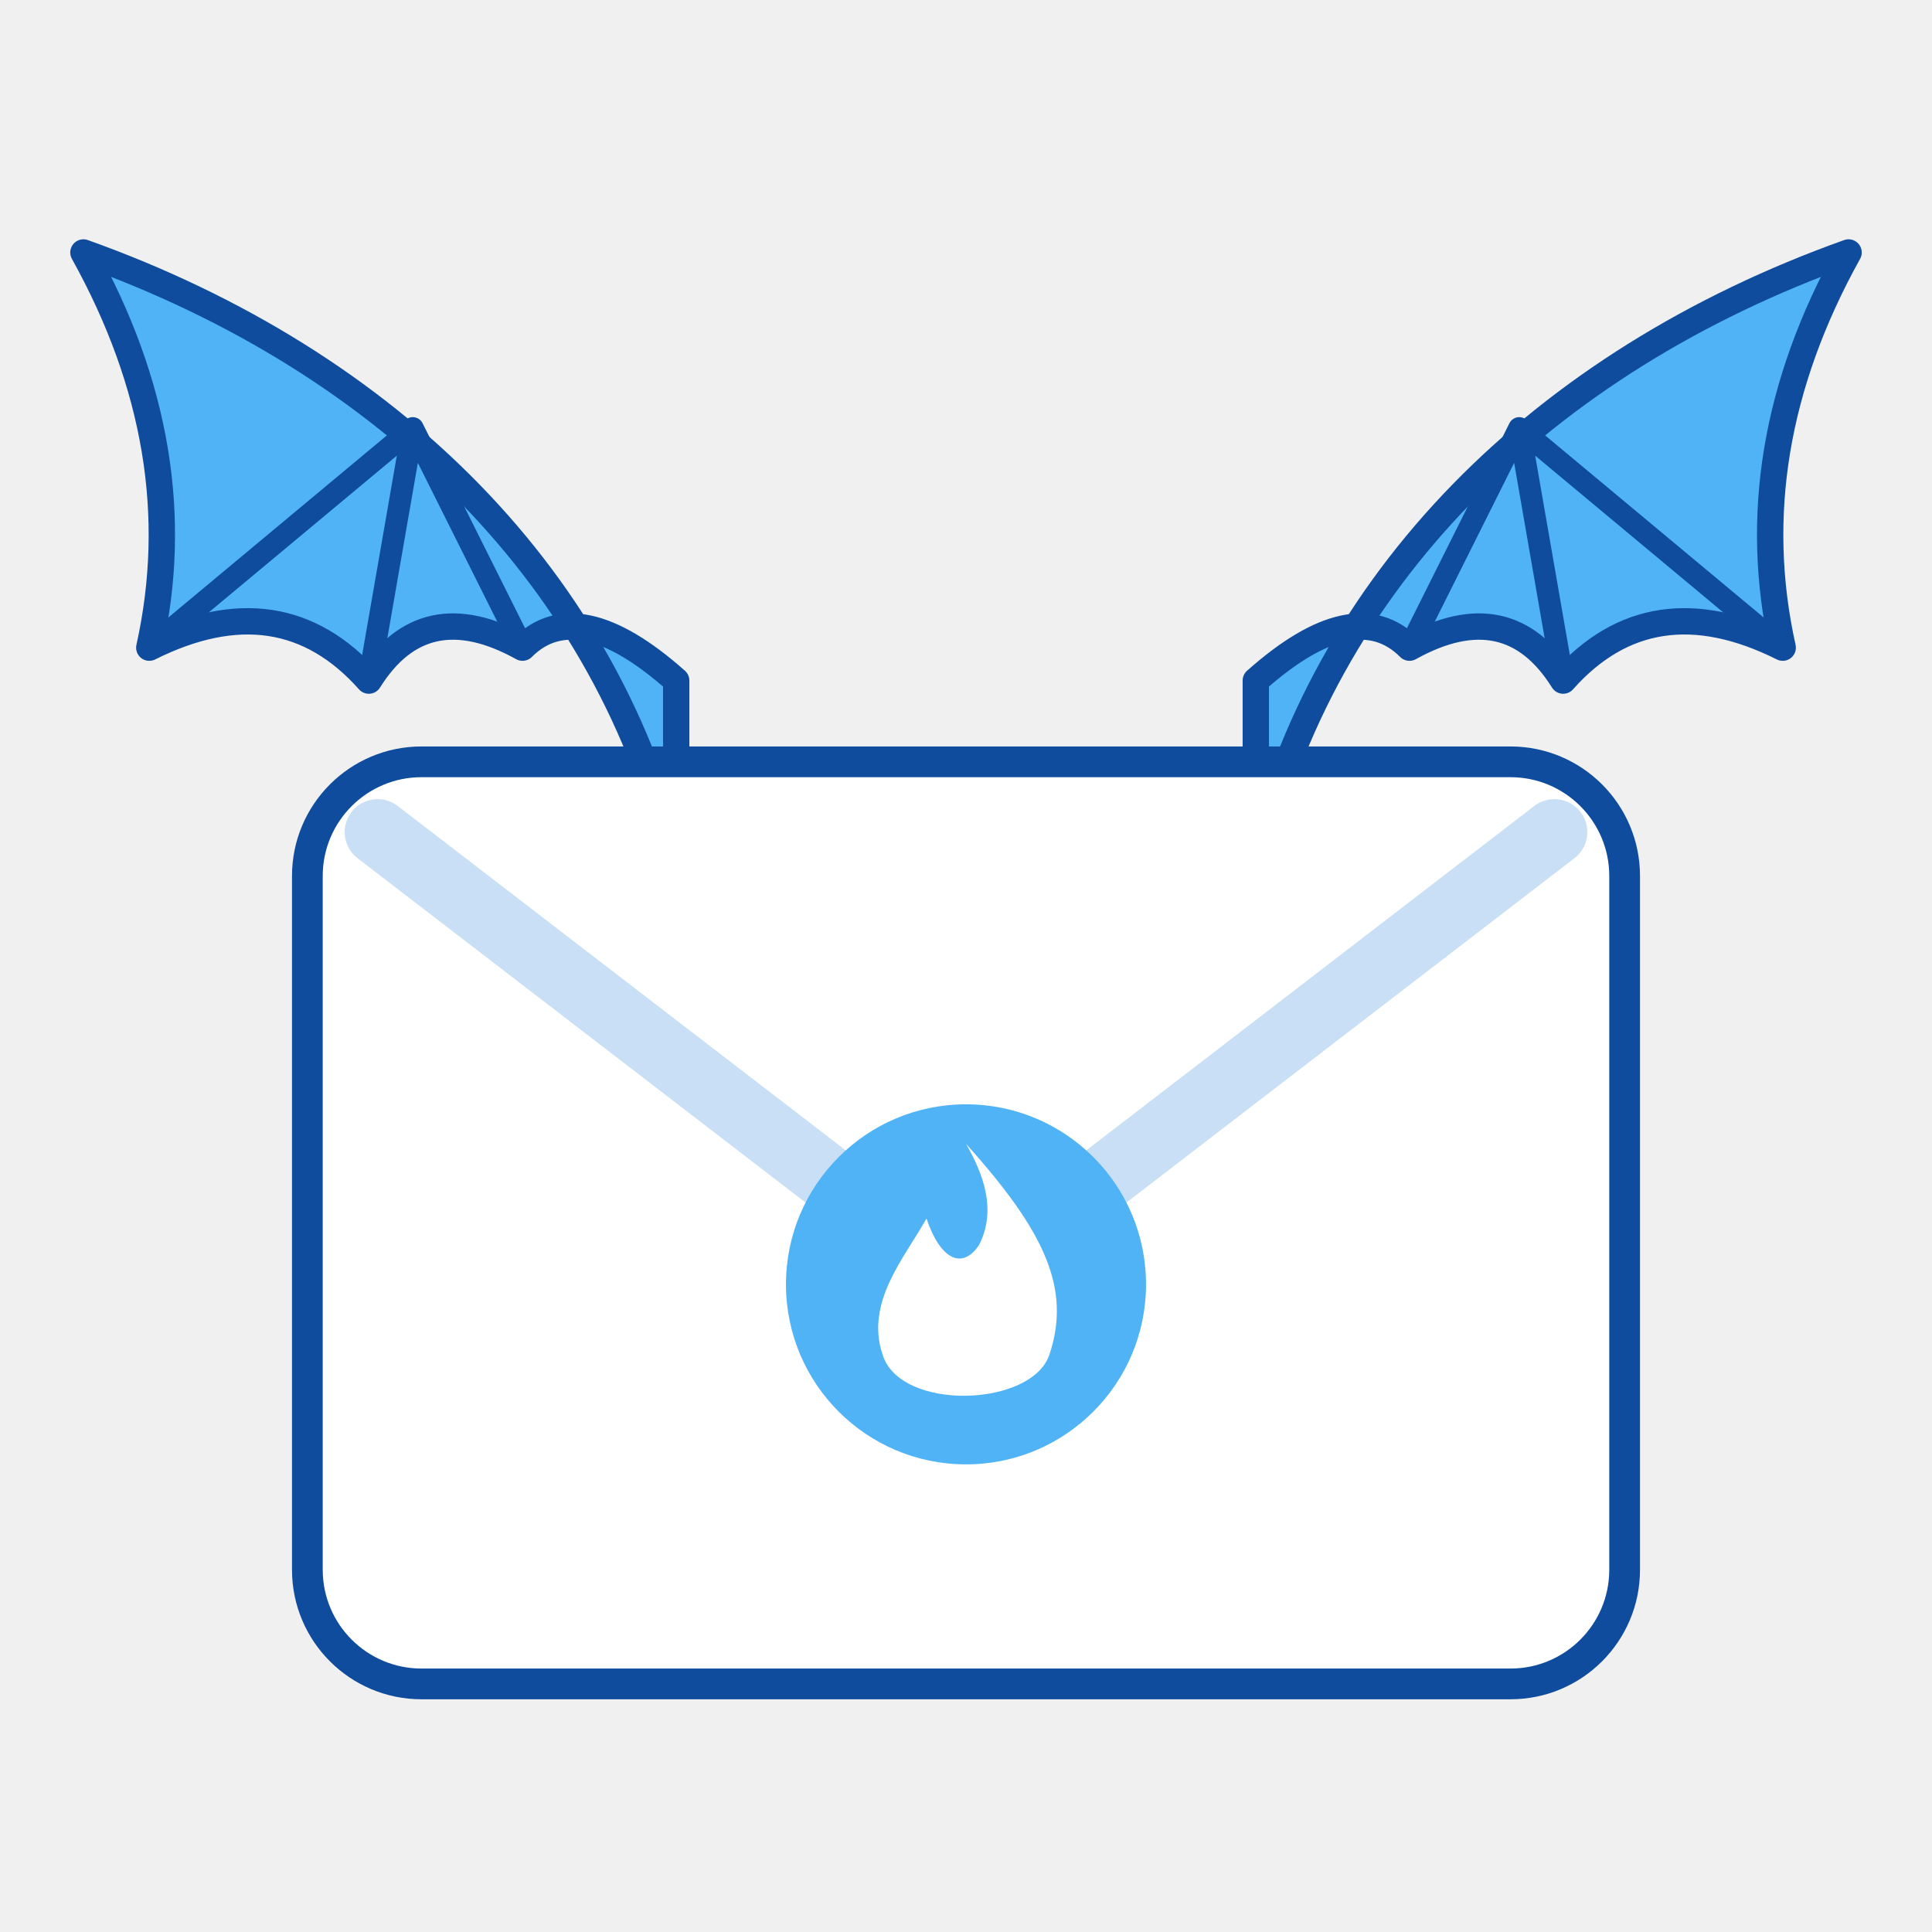
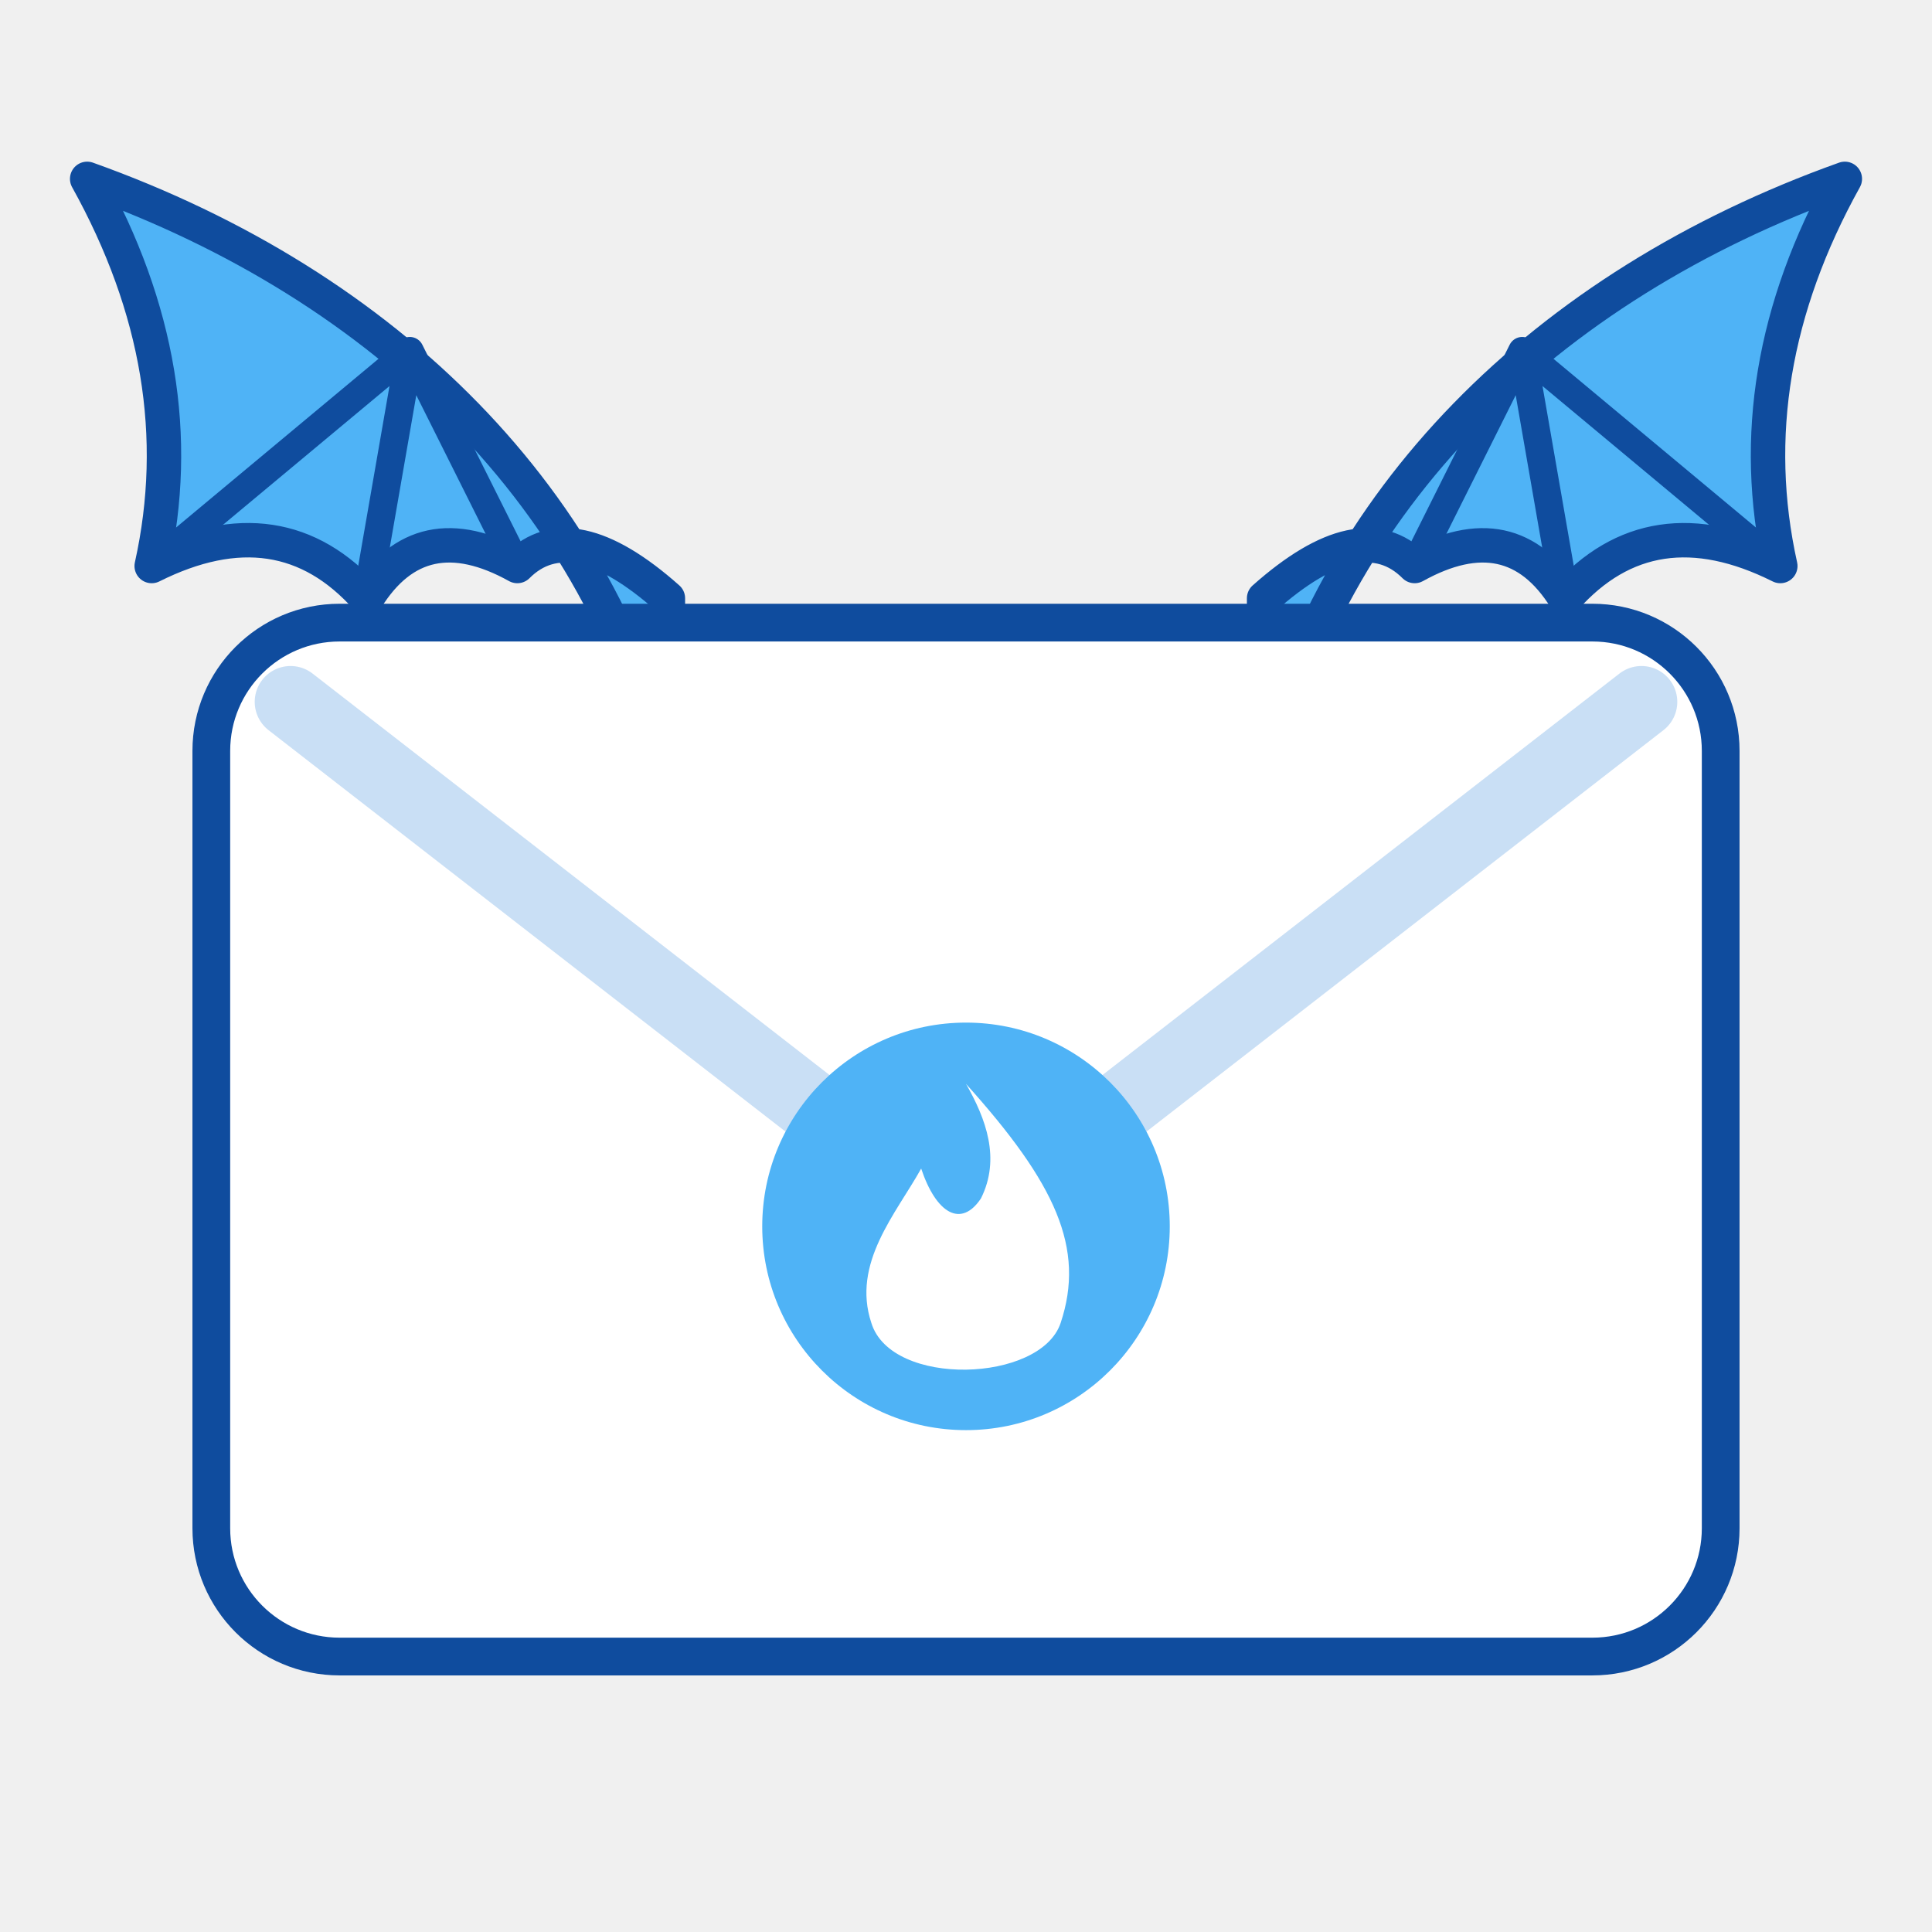
- <svg xmlns="http://www.w3.org/2000/svg" width="1024" height="1024" viewBox="72 35 880 880" role="img" aria-label="dragon-email app icon: an envelope with dragon wings and a flame seal">
-   <path d="M380 430 C350 300 250 200 110 150 Q160 240 140 330 Q200 300 240 345 Q265 305 310 330 Q335 305 380 345 Z" fill="#4FB3F6" stroke="#0F4C9E" stroke-width="12" stroke-linejoin="round" />
-   <path d="M644 430 C674 300 774 200 914 150 Q864 240 884 330 Q824 300 784 345 Q759 305 714 330 Q689 305 644 345 Z" fill="#4FB3F6" stroke="#0F4C9E" stroke-width="12" stroke-linejoin="round" />
-   <path d="M260 230 L140 330 M260 230 L240 345 M260 230 L310 330" stroke="#0F4C9E" stroke-width="10" stroke-linecap="round" fill="none" />
-   <path d="M764 230 L884 330 M764 230 L784 345 M764 230 L714 330" stroke="#0F4C9E" stroke-width="10" stroke-linecap="round" fill="none" />
-   <rect x="212" y="382" width="600" height="420" rx="52" fill="#FFFFFF" stroke="#0F4C9E" stroke-width="14" />
-   <path d="M244 414 L512 620 L780 414" stroke="#C9DFF5" stroke-width="30" stroke-linecap="round" stroke-linejoin="round" fill="none" />
-   <circle cx="512" cy="620" r="82" fill="#4FB3F6" />
-   <path d="M512 556 C548 596 560 622 550 652 C542 676 482 678 474 652 C466 628 484 608 494 590 C500 608 510 614 518 602 C526 586 520 570 512 556 Z" fill="#FFFFFF" />
+ <svg xmlns="http://www.w3.org/2000/svg" width="1024" height="1024" viewBox="0 0 1024 1024" role="img" aria-label="dragon-email app icon: an envelope with dragon wings and a flame seal">
+   <g transform="translate(354 414) scale(1.14) translate(-380 -430)">
+     <path d="M380 430 C350 300 250 200 110 150 Q160 240 140 330 Q200 300 240 345 Q265 305 310 330 Q335 305 380 345 Z" fill="#4FB3F6" stroke="#0F4C9E" stroke-width="16" stroke-linejoin="round" />
+     <path d="M260 230 L140 330 M260 230 L240 345 M260 230 L310 330" stroke="#0F4C9E" stroke-width="13" stroke-linecap="round" fill="none" />
+   </g>
+   <g transform="translate(670 414) scale(1.14) translate(-644 -430)">
+     <path d="M644 430 C674 300 774 200 914 150 Q864 240 884 330 Q824 300 784 345 Q759 305 714 330 Q689 305 644 345 Z" fill="#4FB3F6" stroke="#0F4C9E" stroke-width="16" stroke-linejoin="round" />
+     <path d="M764 230 L884 330 M764 230 L784 345 M764 230 L714 330" stroke="#0F4C9E" stroke-width="13" stroke-linecap="round" fill="none" />
+   </g>
+   <rect x="112" y="330" width="800" height="548" rx="68" fill="#FFFFFF" stroke="#0F4C9E" stroke-width="20" />
+   <path d="M154 372 L512 650 L870 372" stroke="#C9DFF5" stroke-width="38" stroke-linecap="round" stroke-linejoin="round" fill="none" />
+   <circle cx="512" cy="650" r="108" fill="#4FB3F6" />
+   <path transform="translate(512 655) scale(1.32) translate(-512 -617)" d="M512 556 C548 596 560 622 550 652 C542 676 482 678 474 652 C466 628 484 608 494 590 C500 608 510 614 518 602 C526 586 520 570 512 556 Z" fill="#FFFFFF" />
</svg>
